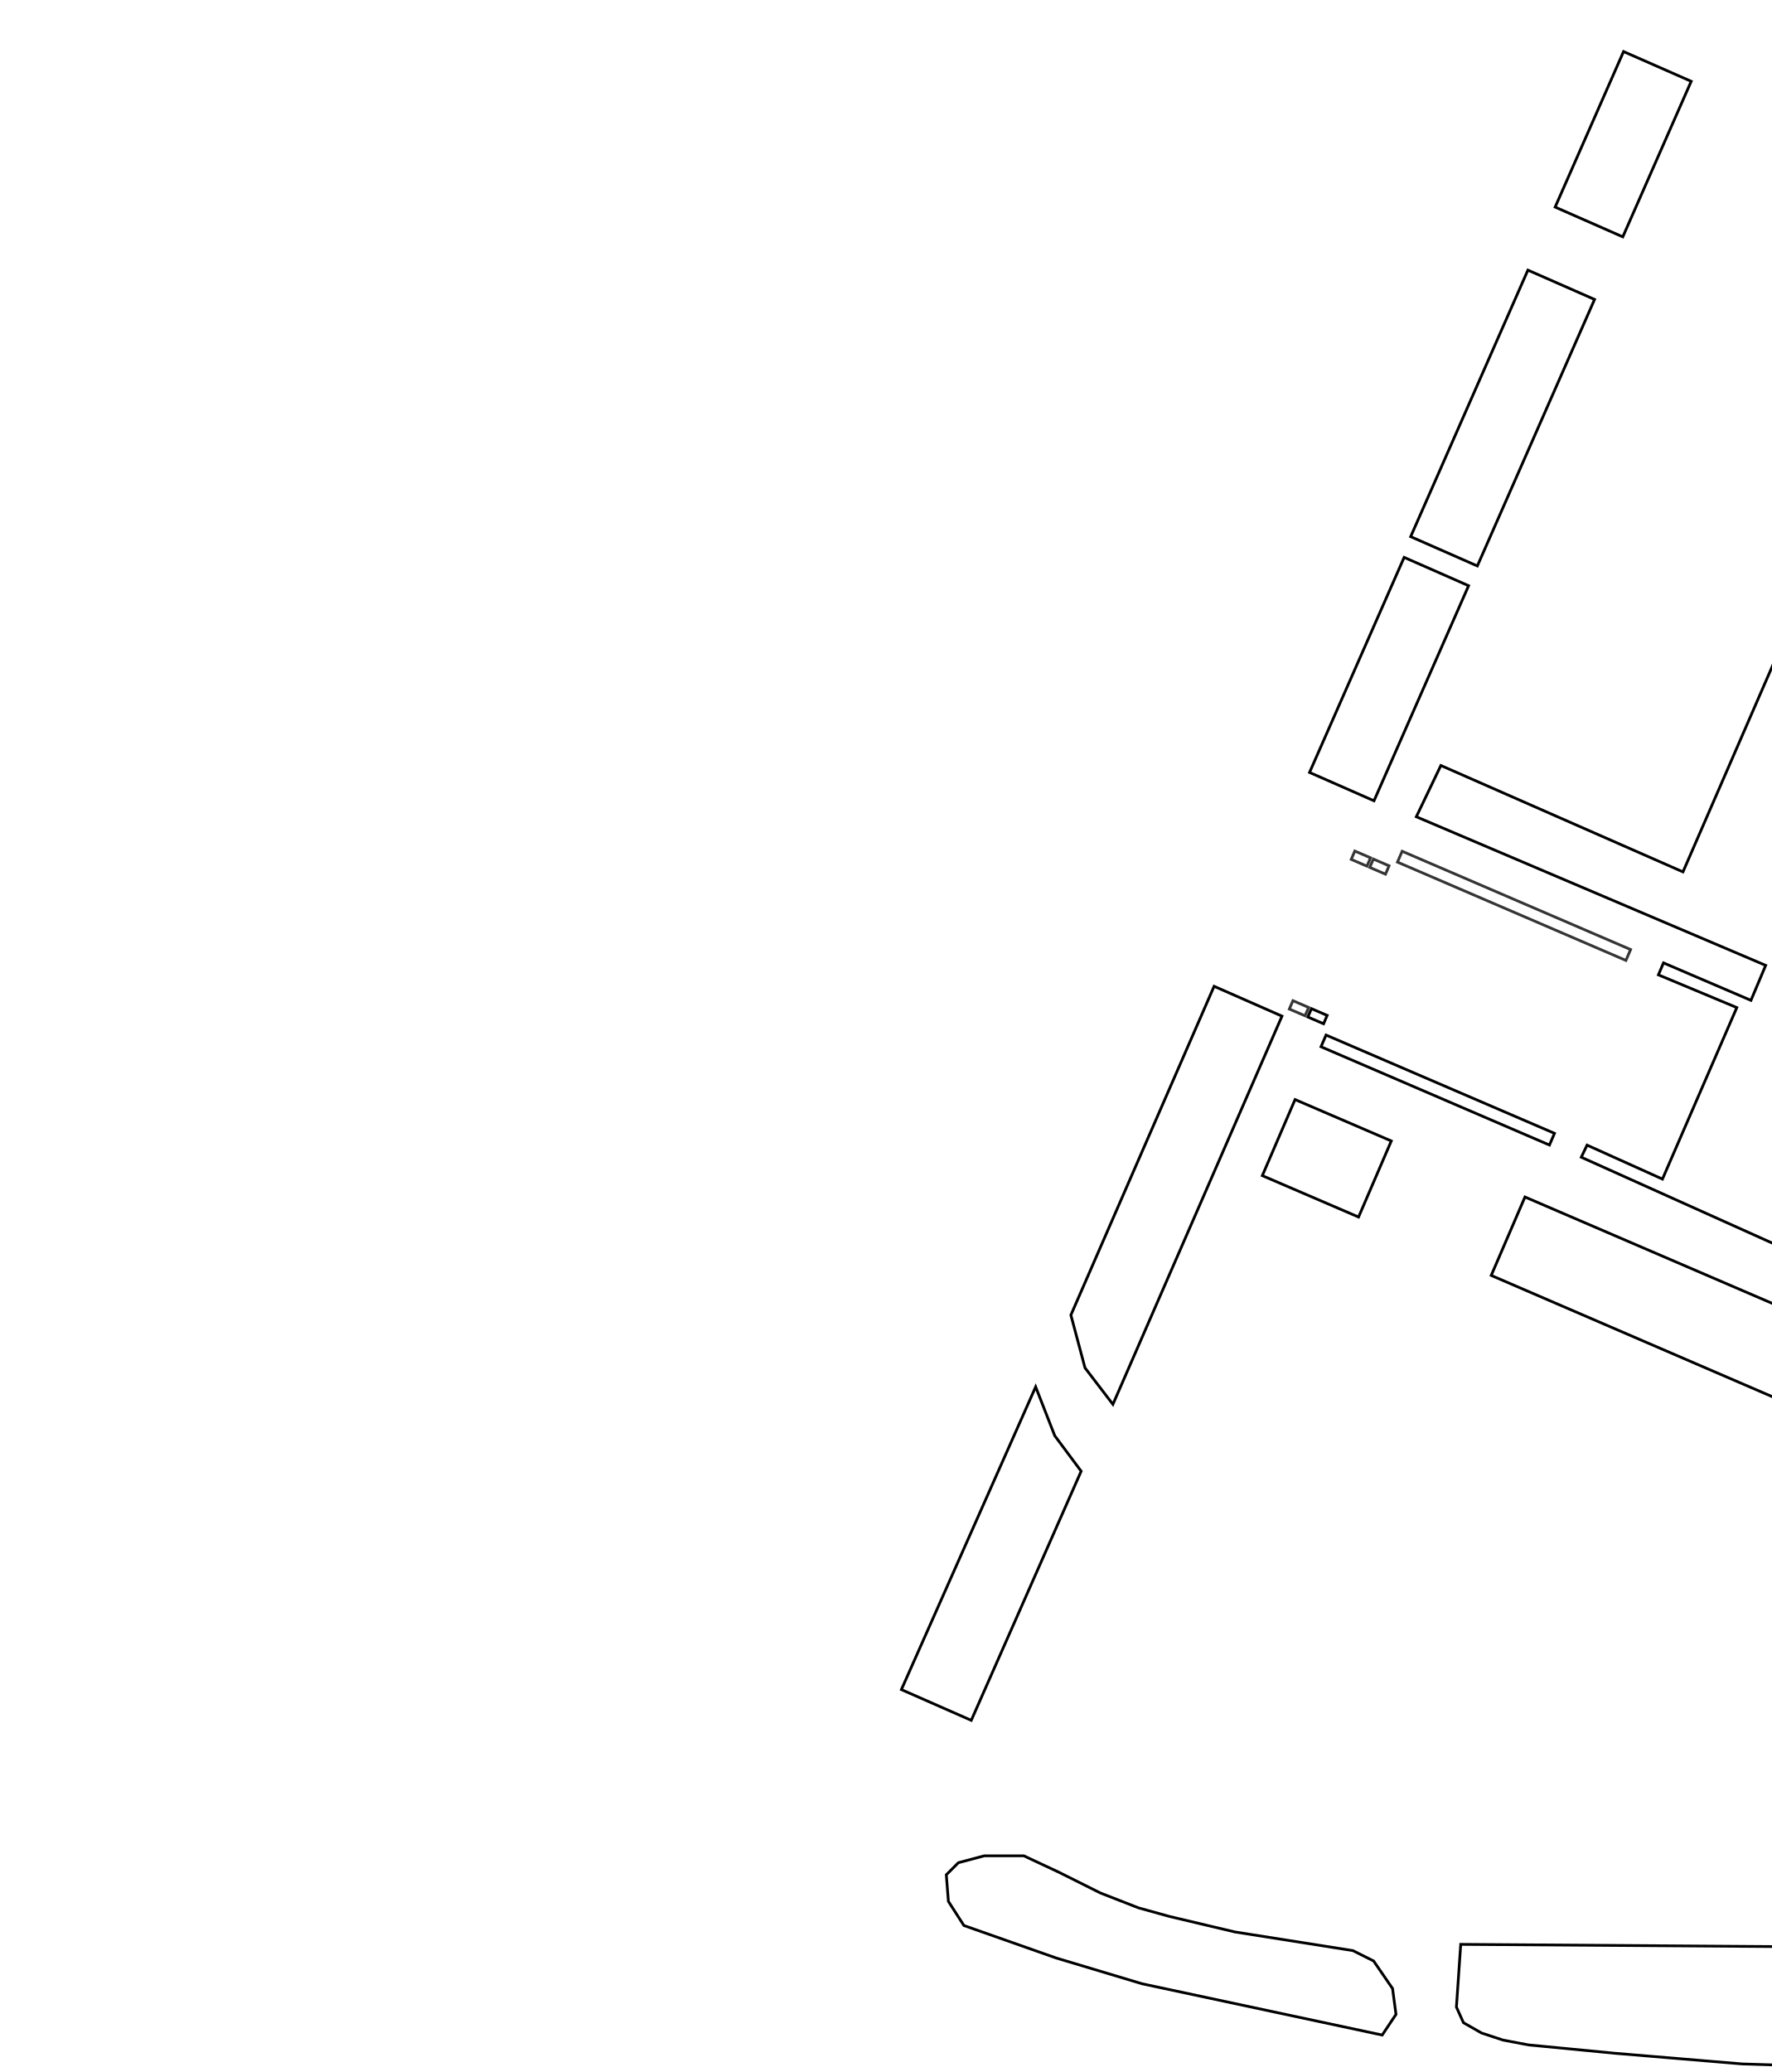
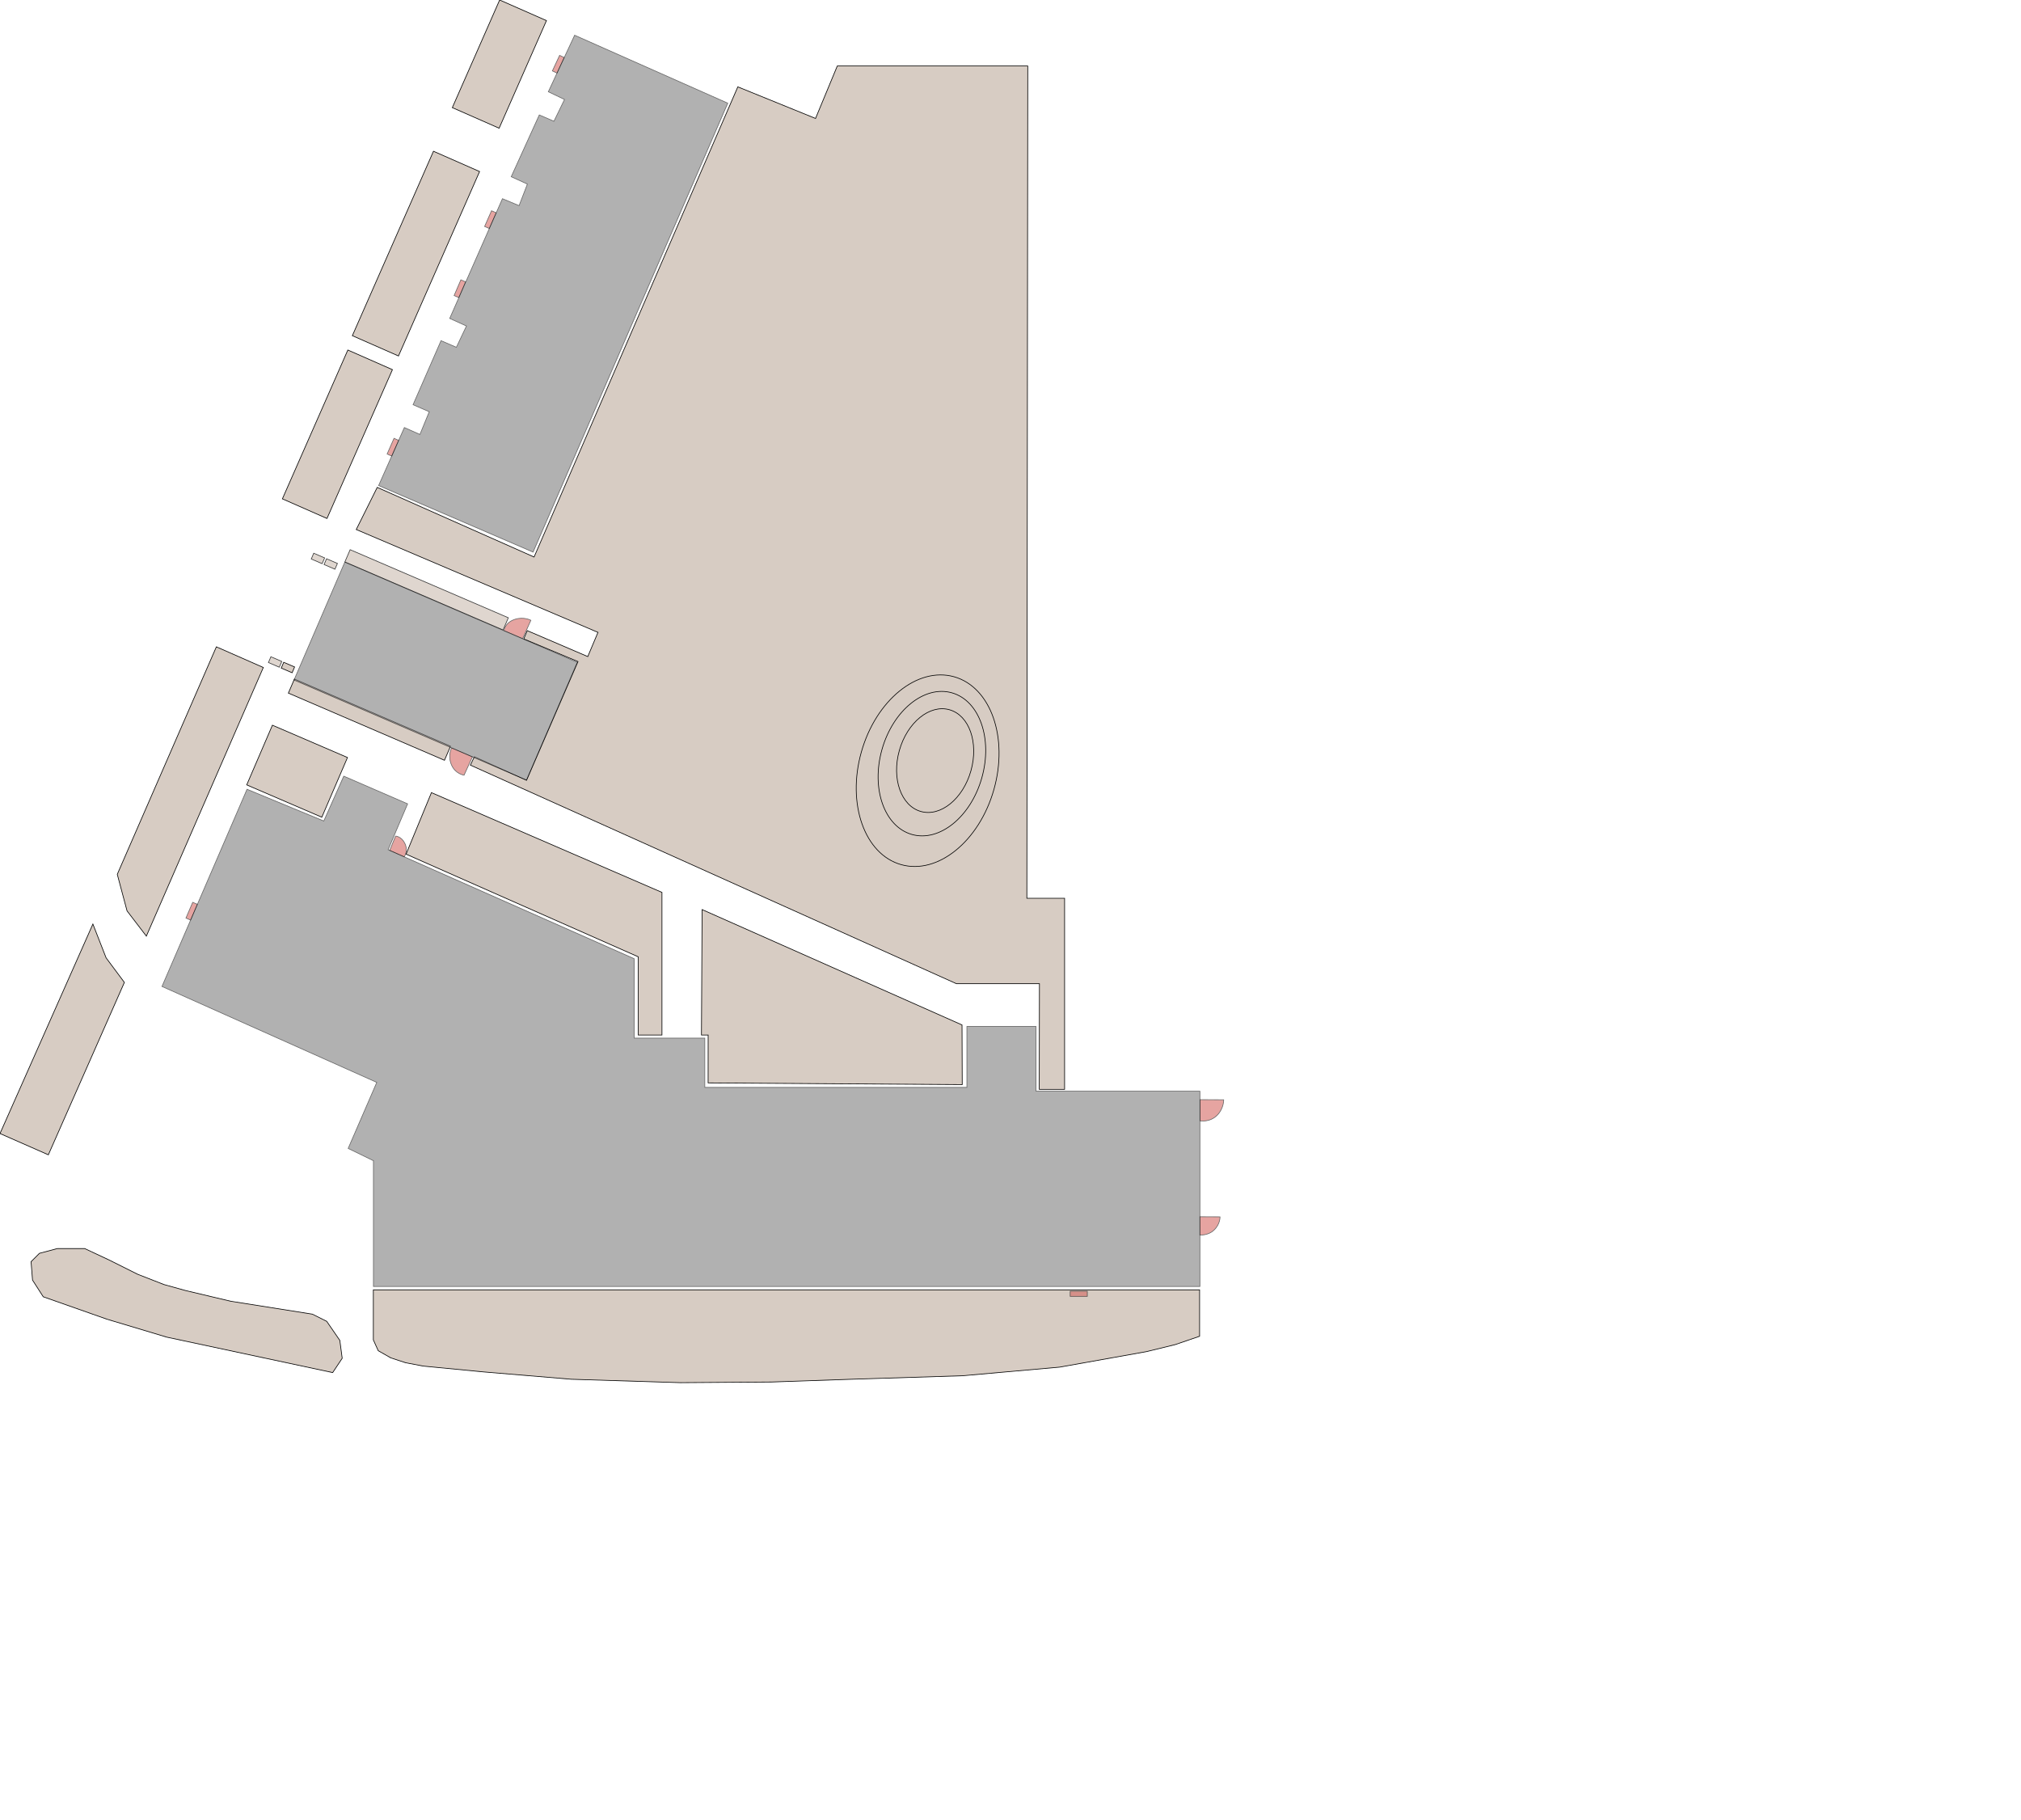
- <svg xmlns="http://www.w3.org/2000/svg" id="gardensvg" version="1.1" xml:space="preserve">
+ <svg xmlns="http://www.w3.org/2000/svg" version="1.1" id="gardensvg">
+   <defs id="defs29" />
  <g id="viewport" transform="translate(0) scale(1)">
-     <g fill="none" stroke="#000" stroke-width=".756">
-       <g stroke-width=".756">
-         <path d="m401.34 534.23-1.185 17.233 1.935 4.284 4.971 2.84 5.906 1.942 6.99 1.327 23.872 2.309 34.922 2.922 43.354 1.354 36.149-0.259 32.66-1.127 43.182-1.356 38.624-3.429 39.779-6.159 15.084-2.784 5.444-3.314 0.472-13.446z" />
-         <path d="m501.24 389.92-91.523-39.486 9.272-21.552 92.056 39.605-0.56 55.855-9.432 0.115z" stroke-linecap="round" />
-         <path d="m544.89 49.713 26.631 11.481 8.64-20.831 75.632 1.657-1.539 144.04 1.184 89.243-0.71 39.532-0.627 55.984h16.324v76.223l-9.457-0.355 0.069-41.959h-33.596l-192.98-86.774 1.588-3.324 20.714 9.332 20.432-47.12-21.541-8.995 1.398-3.289 24.027 10.297 4.047-9.612-95.989-40.834 6.747-14.085 66.518 29.235z" />
-       </g>
-       <g stroke-linecap="round" stroke-width=".756">
-         <path d="m294.23 361.32 39.349-90.329 18.647 8.202-46.45 106.66-7.666-10.019z" />
-         <path d="m247.66 464.23 36.889-83.182 5.247 13.428 7.256 9.746-30.194 68.452z" />
-         <rect transform="rotate(-66.259)" x="-49.416" y="414.8" width="64.556" height="19.347" />
-         <rect transform="rotate(-66.259)" x="21.075" y="414.15" width="79.998" height="20.01" />
-         <rect transform="rotate(-66.259)" x="119.94" y="414.03" width="46.682" height="20.308" />
-         <rect transform="rotate(203.28)" x="-514.65" y="-65.837" width="68.33" height="3.249" ry="0" opacity=".792" />
-         <rect transform="rotate(203.28)" x="-515.4" y="-120.74" width="68.33" height="3.5" ry="0" />
-         <rect transform="rotate(203.28)" x="-475.04" y="-159.64" width="28.785" height="22.753" ry="0" />
-       </g>
-       <g stroke-width=".756">
-         <path d="m526.22 418.33 0.251-43.018 99.51 43.688 0.084 22.095-93.498-0.67 0.011-16.069z" />
-         <path d="m260 515.11 3.314-3.314 7.102-1.894h10.889l9.659 4.524 11.362 5.681 10.46 4.084 8.522 2.367 17.991 4.261 32.419 5.127 5.681 2.841 5.208 7.575 0.947 7.102-3.788 5.681-65.948-14.084-23.672-7.102-25.309-8.908-4.261-6.628z" />
-         <ellipse transform="rotate(15.761)" cx="679.84" cy="140.8" rx="27.353" ry="38.75" />
-         <ellipse transform="rotate(15.761)" cx="679.65" cy="142.02" rx="20.312" ry="28.776" />
-       </g>
-       <ellipse transform="rotate(15.761)" cx="679.08" cy="143.26" rx="13.619" ry="19.293" stroke-width=".707" />
-       <g stroke-linecap="round" stroke-width=".756">
-         <rect transform="rotate(203.28)" x="-439.68" y="-114.66" width="4.7" height="2.498" ry="0" opacity=".792" />
-         <rect transform="rotate(203.28)" x="-444.6" y="-70.18" width="4.7" height="2.498" ry="0" opacity=".792" />
-         <rect transform="rotate(203.28)" x="-439.05" y="-70.172" width="4.7" height="2.498" ry="0" opacity=".792" />
-         <rect transform="rotate(203.28)" x="-445.22" y="-114.66" width="4.7" height="2.498" ry="0" />
-       </g>
+     <g id="layer2" style="display:inline;fill:#765032;fill-opacity:0.292;stroke:#000000;stroke-width:0.7;stroke-dasharray:none;stroke-opacity:1" transform="translate(-247.663,-14.17082)">
+       <path id="path1192" style="opacity:1;vector-effect:non-scaling-stroke;fill:#765032;fill-opacity:0.292;fill-rule:evenodd;stroke:#000000;stroke-width:0.265;stroke-linecap:butt;stroke-linejoin:miter;stroke-dasharray:none;stroke-opacity:1;-inkscape-stroke:hairline" d="m 395.923,526.292 v 19.879 l 1.935,4.284 4.971,2.84 5.906,1.941 6.99,1.327 23.872,2.309 34.922,2.922 43.354,1.354 36.149,-0.259 32.66,-1.127 43.182,-1.356 38.624,-3.429 34.487,-6.159 11.38,-2.783 9.678,-3.314 V 526.292 Z" />
+       <path style="display:inline;opacity:1;vector-effect:non-scaling-stroke;fill:#765032;fill-opacity:0.292;stroke:#000000;stroke-width:0.265;stroke-linecap:round;stroke-linejoin:miter;stroke-miterlimit:4;stroke-dasharray:none;stroke-opacity:1;-inkscape-stroke:hairline" d="m 501.105,394.062 -92.191,-40.756 10.074,-24.425 91.543,39.605 v 56.63 h -9.425 z" id="rect5198-2-5-5-0" />
+       <path style="display:inline;opacity:1;vector-effect:non-scaling-stroke;fill:#765032;fill-opacity:0.292;fill-rule:evenodd;stroke:#000000;stroke-width:0.265;stroke-linecap:butt;stroke-linejoin:miter;stroke-dasharray:none;stroke-opacity:1;-inkscape-stroke:hairline" d="m 540.655,48.655 30.864,12.539 8.64,-20.831 h 75.632 l -0.355,330.459 h 14.986 v 75.868 h -10.057 l 0.069,-41.959 h -32.996 l -192.985,-86.774 1.588,-3.324 20.714,9.332 20.432,-47.12 -21.541,-8.995 1.398,-3.289 24.027,10.297 4.047,-9.612 -95.989,-40.834 8.334,-16.731 62.285,27.647 40.454,-93.337 z" id="path5179" />
+       <ellipse style="display:inline;vector-effect:non-scaling-stroke;fill:none;fill-opacity:0.292;stroke:#000000;stroke-width:0.265;stroke-dasharray:none;stroke-opacity:1;-inkscape-stroke:hairline" id="path4-8" ry="29.22" rx="20.608" cy="137.457" cx="680.674" transform="matrix(0.9623277,0.2718921,-0.2713705,0.962475,0,0)" />
+       <ellipse style="display:inline;vector-effect:non-scaling-stroke;fill:none;fill-opacity:0.292;stroke:#000000;stroke-width:0.265;stroke-dasharray:none;stroke-opacity:1;-inkscape-stroke:hairline" id="path4-87" ry="20.979" rx="14.775" cy="135.652" cx="681.525" transform="matrix(0.9622099,0.2723087,-0.2709551,0.962592,0,0)" />
+       <path style="display:inline;opacity:1;vector-effect:non-scaling-stroke;fill:#765032;fill-opacity:0.292;stroke:#000000;stroke-width:0.265;stroke-linecap:round;stroke-linejoin:miter;stroke-miterlimit:4;stroke-dasharray:none;stroke-opacity:1;-inkscape-stroke:hairline" d="m 294.234,361.317 39.349,-90.329 18.647,8.202 -46.45,106.663 -7.666,-10.019 z" id="rect5198-2-0" />
+       <path style="display:inline;opacity:1;vector-effect:non-scaling-stroke;fill:#765032;fill-opacity:0.292;stroke:#000000;stroke-width:0.265;stroke-linecap:round;stroke-linejoin:miter;stroke-miterlimit:4;stroke-dasharray:none;stroke-opacity:1;-inkscape-stroke:hairline" d="m 247.663,464.235 36.889,-83.182 5.247,13.428 7.256,9.746 -30.194,68.452 z" id="rect5198-2-3" />
+       <rect style="display:inline;opacity:1;vector-effect:non-scaling-stroke;fill:#765032;fill-opacity:0.292;stroke:#000000;stroke-width:0.265;stroke-linecap:round;stroke-linejoin:miter;stroke-miterlimit:4;stroke-dasharray:none;stroke-opacity:1;-inkscape-stroke:hairline" id="rect5198-2" width="64.556" height="19.347" x="-49.416" y="414.8" transform="rotate(-66.25851)" />
+       <rect style="display:inline;opacity:1;vector-effect:non-scaling-stroke;fill:#765032;fill-opacity:0.292;stroke:#000000;stroke-width:0.265;stroke-linecap:round;stroke-linejoin:miter;stroke-miterlimit:4;stroke-dasharray:none;stroke-opacity:1;-inkscape-stroke:hairline" id="rect5198" width="79.998" height="20.01" x="21.075" y="414.148" transform="rotate(-66.25851)" />
+       <rect style="display:inline;opacity:1;vector-effect:non-scaling-stroke;fill:#765032;fill-opacity:0.292;stroke:#000000;stroke-width:0.265;stroke-linecap:round;stroke-linejoin:miter;stroke-miterlimit:4;stroke-dasharray:none;stroke-opacity:1;-inkscape-stroke:hairline" id="rect5198-2-1" width="46.682" height="20.308" x="119.942" y="414.031" transform="rotate(-66.25851)" />
+       <rect style="display:inline;opacity:0.792;vector-effect:non-scaling-stroke;fill:#765032;fill-opacity:0.292;stroke:#000000;stroke-width:0.265;stroke-linecap:round;stroke-linejoin:miter;stroke-miterlimit:4;stroke-dasharray:none;stroke-opacity:1;-inkscape-stroke:hairline" id="rect5198-2-5-6" width="68.388" height="5.284" x="-515.465" y="-65.959" transform="rotate(-156.7215)" ry="0" />
+       <rect style="display:inline;opacity:1;vector-effect:non-scaling-stroke;fill:#765032;fill-opacity:0.292;stroke:#000000;stroke-width:0.265;stroke-linecap:round;stroke-linejoin:miter;stroke-miterlimit:4;stroke-dasharray:none;stroke-opacity:1;-inkscape-stroke:hairline" id="rect5198-2-5" width="67.484" height="6.075" x="-514.533" y="-122.676" transform="rotate(-156.7215)" ry="0" />
+       <rect style="display:inline;opacity:1;vector-effect:non-scaling-stroke;fill:#765032;fill-opacity:0.292;stroke:#000000;stroke-width:0.265;stroke-linecap:round;stroke-linejoin:miter;stroke-miterlimit:4;stroke-dasharray:none;stroke-opacity:1;-inkscape-stroke:hairline" id="rect5198-2-5-5" width="32.462" height="25.801" x="-478.722" y="-162.688" transform="rotate(-156.7215)" ry="0" />
+       <path style="display:inline;opacity:1;vector-effect:non-scaling-stroke;fill:#765032;fill-opacity:0.292;fill-rule:evenodd;stroke:#000000;stroke-width:0.265;stroke-linecap:butt;stroke-linejoin:miter;stroke-dasharray:none;stroke-opacity:1;-inkscape-stroke:hairline" d="m 526.22,425.116 0.251,-49.806 103.215,45.804 0.084,23.682 -100.906,-0.67 0.011,-19.011 z" id="path5273" />
+       <path style="opacity:1;vector-effect:non-scaling-stroke;fill:#765032;fill-opacity:0.292;fill-rule:evenodd;stroke:#000000;stroke-width:0.265;stroke-linecap:butt;stroke-linejoin:miter;stroke-dasharray:none;stroke-opacity:1;-inkscape-stroke:hairline" d="m 260.002,515.109 3.314,-3.314 7.102,-1.894 h 10.889 l 9.659,4.524 11.362,5.681 10.46,4.084 8.522,2.367 17.991,4.261 32.419,5.127 5.681,2.841 5.208,7.575 0.947,7.102 -3.787,5.681 -65.948,-14.084 -23.672,-7.102 -25.309,-8.908 -4.261,-6.628 z" id="path1197" />
+       <rect style="display:inline;opacity:0.792;vector-effect:non-scaling-stroke;fill:#765032;fill-opacity:0.292;stroke:#000000;stroke-width:0.265;stroke-linecap:round;stroke-linejoin:miter;stroke-miterlimit:4;stroke-dasharray:none;stroke-opacity:1;-inkscape-stroke:hairline" id="rect5198-2-5-62-6" width="4.7" height="2.498" x="-439.675" y="-114.656" transform="rotate(-156.7215)" ry="0" />
+       <rect style="display:inline;opacity:0.792;vector-effect:non-scaling-stroke;fill:#765032;fill-opacity:0.292;stroke:#000000;stroke-width:0.265;stroke-linecap:round;stroke-linejoin:miter;stroke-miterlimit:4;stroke-dasharray:none;stroke-opacity:1;-inkscape-stroke:hairline" id="rect5198-2-5-62-1" width="4.7" height="2.498" x="-444.601" y="-70.18" transform="rotate(-156.7215)" ry="0" />
+       <rect style="display:inline;opacity:0.792;vector-effect:non-scaling-stroke;fill:#765032;fill-opacity:0.292;stroke:#000000;stroke-width:0.265;stroke-linecap:round;stroke-linejoin:miter;stroke-miterlimit:4;stroke-dasharray:none;stroke-opacity:1;-inkscape-stroke:hairline" id="rect5198-2-5-62-6-8" width="4.7" height="2.498" x="-439.055" y="-70.172" transform="rotate(-156.7215)" ry="0" />
+       <rect style="display:inline;vector-effect:non-scaling-stroke;fill:#765032;fill-opacity:0.292;stroke:#000000;stroke-width:0.265;stroke-linecap:round;stroke-linejoin:miter;stroke-miterlimit:4;stroke-dasharray:none;stroke-opacity:1;-inkscape-stroke:hairline" id="rect5198-2-5-62" width="4.7" height="2.498" x="-445.222" y="-114.665" transform="rotate(-156.7215)" ry="0" />
+       <ellipse style="opacity:1;vector-effect:non-scaling-stroke;fill:none;fill-opacity:0.292;stroke:#000000;stroke-width:0.265;stroke-dasharray:none;stroke-opacity:1;-inkscape-stroke:hairline" id="path4" ry="38.75" rx="27.353" cy="140.801" cx="679.843" transform="rotate(15.76136)" />
+       <path style="opacity:0.6;vector-effect:non-scaling-stroke;fill:#d56862;fill-opacity:1;stroke:#000000;stroke-width:0.265;stroke-dasharray:none;stroke-opacity:1;-inkscape-stroke:hairline" d="m 672.637,526.841 v 2.029 h 6.805 v -2.026 z" id="path8" />
+       <path style="display:inline;opacity:0.6;vector-effect:non-scaling-stroke;fill:#d56862;fill-opacity:1;stroke:#000000;stroke-width:0.265;stroke-dasharray:none;stroke-opacity:1;-inkscape-stroke:hairline" d="m 321.5,378.682 1.865,0.8 2.683,-6.254 -1.862,-0.799 z" id="path8-4" />
+       <path style="display:inline;opacity:0.6;vector-effect:non-scaling-stroke;fill:#d56862;fill-opacity:1;stroke:#000000;stroke-width:0.265;stroke-dasharray:none;stroke-opacity:1;-inkscape-stroke:hairline" d="m 401.389,194.439 1.857,0.816 2.737,-6.23 -1.855,-0.815 z" id="path8-4-2" />
+       <path style="display:inline;opacity:0.6;vector-effect:non-scaling-stroke;fill:#d56862;fill-opacity:1;stroke:#000000;stroke-width:0.265;stroke-dasharray:none;stroke-opacity:1;-inkscape-stroke:hairline" d="m 440.111,104.076 1.857,0.817 2.74,-6.228 -1.855,-0.816 z" id="path8-4-1" />
+       <path style="display:inline;opacity:0.6;vector-effect:non-scaling-stroke;fill:#d56862;fill-opacity:1;stroke:#000000;stroke-width:0.265;stroke-dasharray:none;stroke-opacity:1;-inkscape-stroke:hairline" d="m 467.016,42.328 1.84,0.855 2.869,-6.17 -1.837,-0.854 z" id="path8-4-1-7" />
+       <path style="display:inline;opacity:0.6;vector-effect:non-scaling-stroke;fill:#d56862;fill-opacity:1;stroke:#000000;stroke-width:0.265;stroke-dasharray:none;stroke-opacity:1;-inkscape-stroke:hairline" d="m 427.993,131.527 1.865,0.8 2.683,-6.254 -1.862,-0.799 z" id="path8-4-21" />
+     </g>
+     <g id="layer8" style="display:inline" transform="translate(-179.4557,-15.02486)">
+       <rect style="display:inline;opacity:0.6;vector-effect:non-scaling-stroke;fill:#7d7d7d;fill-opacity:1;stroke:#000000;stroke-width:0.265;stroke-dasharray:none;stroke-opacity:1;-inkscape-stroke:hairline" id="rect2" width="100.487" height="50.935" x="447.116" y="65.876" transform="rotate(23.3038,-36.17438,-164.9523)" />
+       <path style="display:inline;opacity:0.6;vector-effect:non-scaling-stroke;fill:#7d7d7d;fill-opacity:1;stroke:#000000;stroke-width:0.265;stroke-dasharray:none;stroke-opacity:1;-inkscape-stroke:hairline" d="m 345.757,327.548 -33.766,78.282 85.292,38.099 -11.359,26.212 10.036,4.878 v 49.939 h 328.195 l -0.001,-77.532 H 659.079 v -25.702 h -27.451 v 24.19 h -104.085 v -19.56 h -28.041 v -31.526 l -97.709,-43.287 7.734,-18.208 -25.355,-10.994 -7.925,17.813 z" id="path2" transform="translate(-68.20728,0.8540335)" />
+       <path style="display:inline;opacity:0.6;vector-effect:non-scaling-stroke;fill:#7d7d7d;fill-opacity:1;stroke:#000000;stroke-width:0.265;stroke-dasharray:none;stroke-opacity:1;-inkscape-stroke:hairline" d="m 398.018,206.948 10.223,-23.019 6.181,2.74 3.697,-9.024 -6.426,-2.788 11.103,-25.419 6.091,2.619 4.009,-8.452 -6.648,-3.007 20.941,-47.534 6.604,2.753 3.304,-8.555 -6.426,-2.929 11.15,-24.521 5.811,2.504 4.205,-8.646 -6.426,-3.071 L 475.855,28.156 536.664,55.139 459.356,233.374 Z" id="path3" transform="translate(-68.20728,0.8540335)" />
+       <path style="display:inline;opacity:0.6;vector-effect:non-scaling-stroke;fill:#d56862;fill-opacity:1;stroke:#000000;stroke-width:0.265;stroke-dasharray:none;stroke-opacity:1;-inkscape-stroke:hairline" d="m 334.224,352.654 2.315,-5.67 c 0,0 2.292,0.084 3.662,2.858 1.48,2.998 -0.213,5.363 -0.213,5.363 z" id="path5" />
+       <path style="display:inline;opacity:0.6;vector-effect:non-scaling-stroke;fill:#d56862;fill-opacity:1;stroke:#000000;stroke-width:0.265;stroke-dasharray:none;stroke-opacity:1;-inkscape-stroke:hairline" d="m 655.947,498.124 7.985,0.033 c 0,0 0.162,2.9 -2.472,5.345 -2.311,2.145 -5.512,1.871 -5.512,1.871 z" id="path6" />
+       <path style="display:inline;opacity:0.6;vector-effect:non-scaling-stroke;fill:#d56862;fill-opacity:1;stroke:#000000;stroke-width:0.265;stroke-dasharray:none;stroke-opacity:1;-inkscape-stroke:hairline" d="m 655.99,451.634 9.402,0.047 c 0,0 0.093,3.323 -2.457,6 -2.973,3.123 -6.945,2.362 -6.945,2.362 z" id="path7" />
+       <path style="display:inline;opacity:0.6;vector-effect:non-scaling-stroke;fill:#d56862;fill-opacity:1;stroke:#000000;stroke-width:0.265;stroke-dasharray:none;stroke-opacity:1;-inkscape-stroke:hairline" d="m 367.049,315.54 -3.315,7.267 c 0,0 -3.267,-0.443 -4.865,-3.816 -1.811,-3.823 -0.086,-7.002 -0.086,-7.002 z" id="path5-2" />
+       <path style="display:inline;opacity:0.6;vector-effect:non-scaling-stroke;fill:#d56862;fill-opacity:1;stroke:#000000;stroke-width:0.265;stroke-dasharray:none;stroke-opacity:1;-inkscape-stroke:hairline" d="m 387.01,268.568 3.255,-7.264 c 0,0 -2.803,-1.532 -6.35,-0.372 -4.021,1.315 -4.307,4.453 -4.307,4.453 z" id="path5-2-6" />
    </g>
  </g>
</svg>
